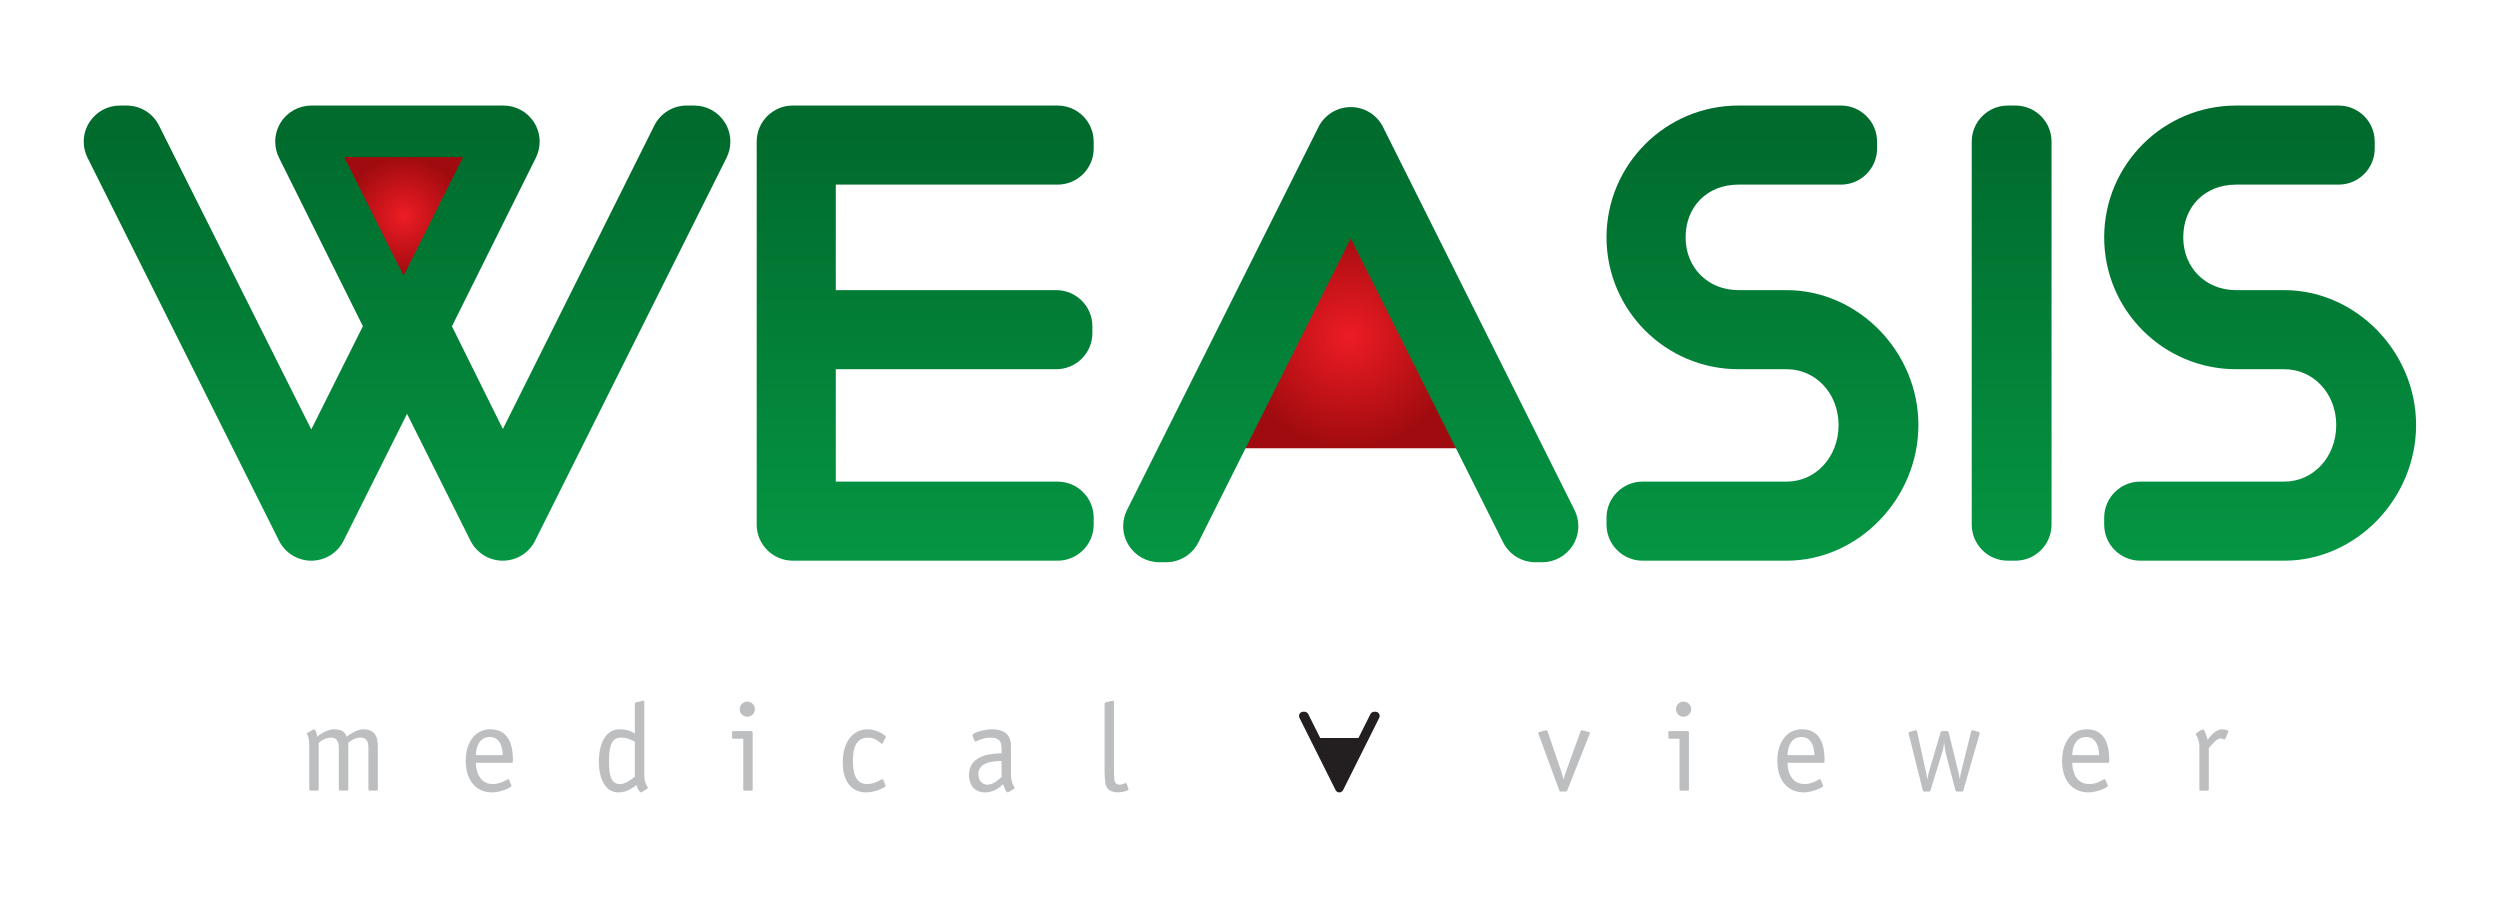
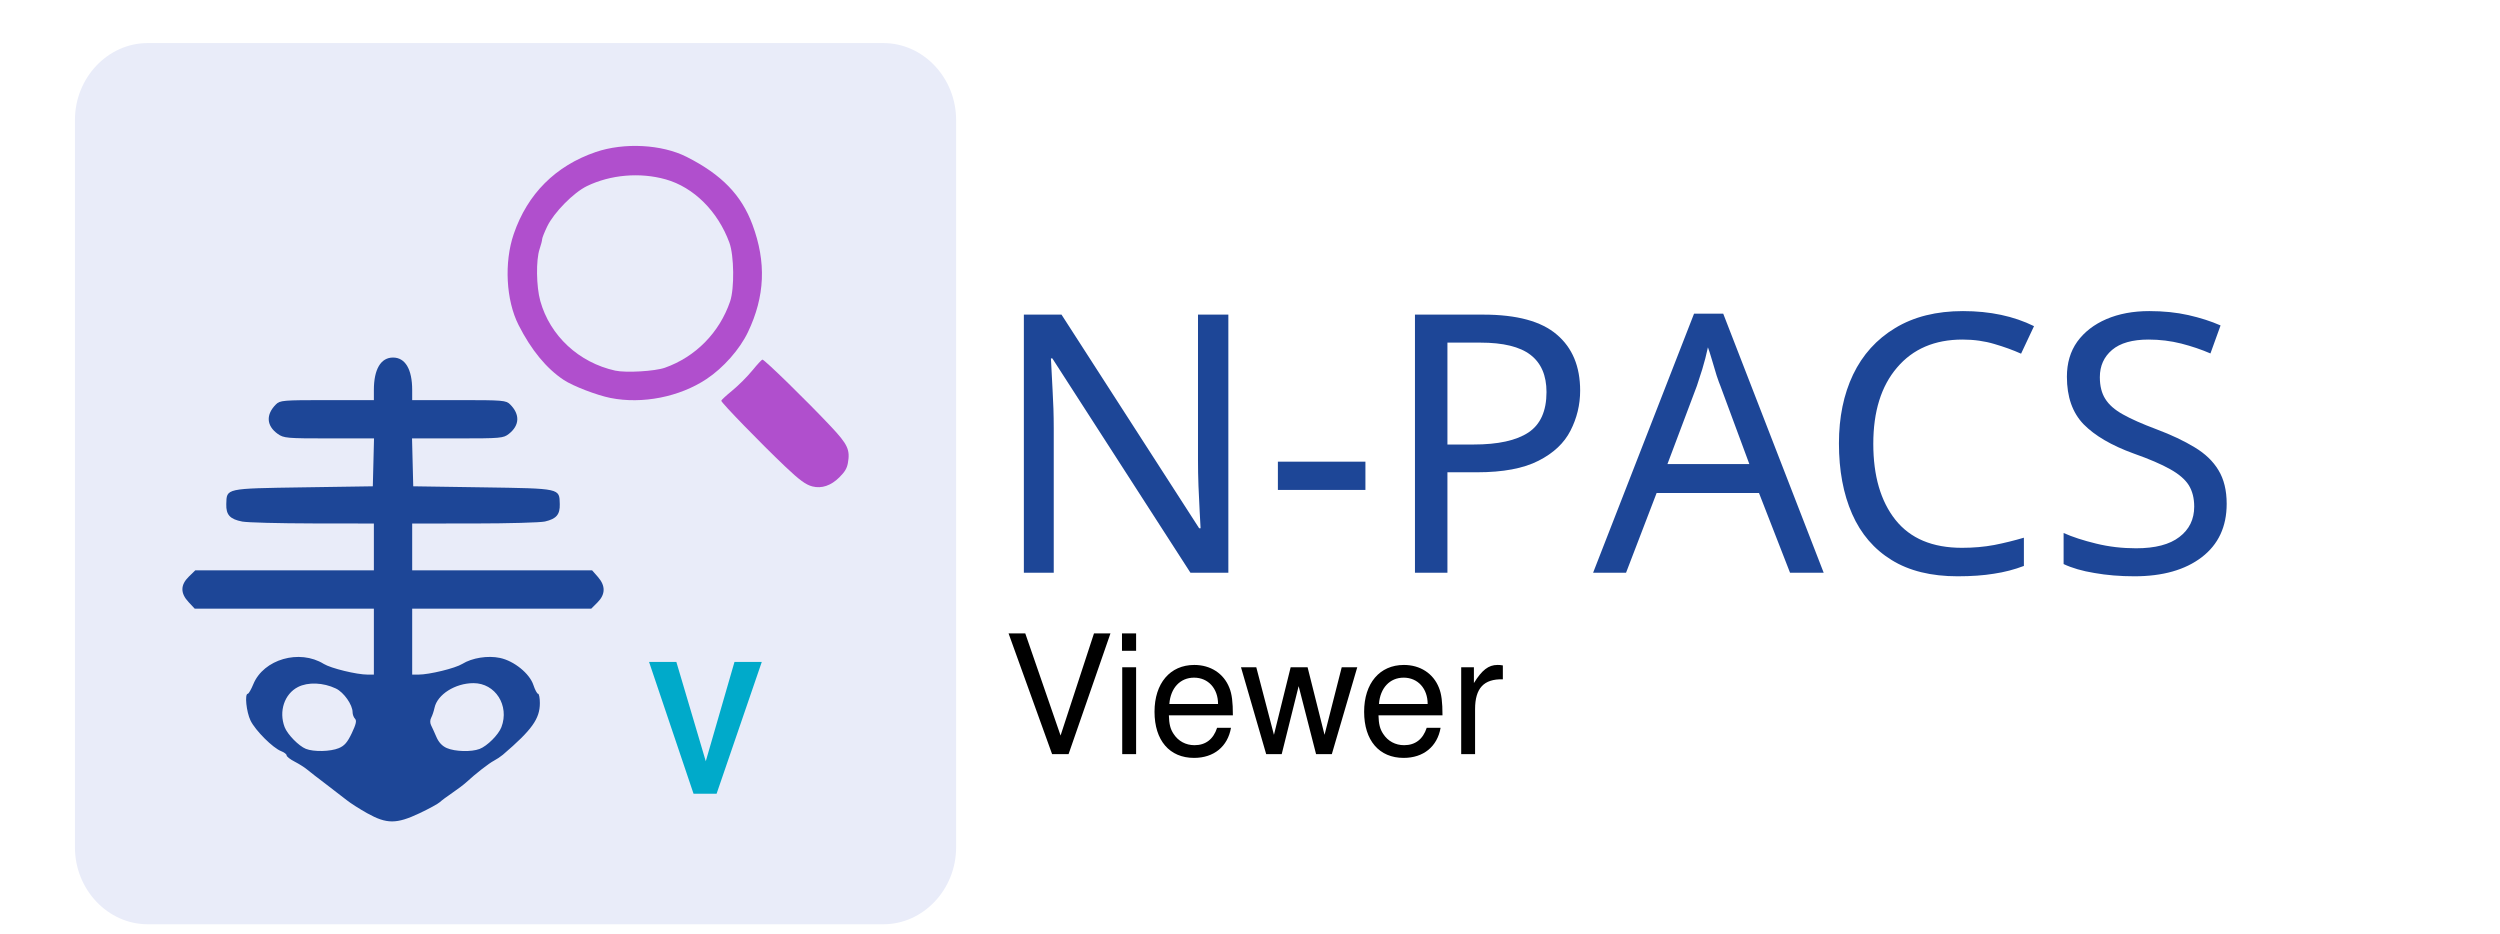
- <svg xmlns="http://www.w3.org/2000/svg" width="448" height="162" fill="none" version="1.1" viewBox="0 0 448 162">
-   <path d="M448 0H0V162H448V0Z" fill="none" />
-   <g fill="#BCBEC0">
-     <path d="m55.419 133.78c0-0.512-0.022-1.046-0.133-1.559-0.111-0.511-0.29-0.645-0.29-0.756l0.111-0.156 0.958-0.534 0.2-0.09c0.334 0 0.579 1.159 0.6 1.314 0.579-0.534 1.96-1.314 2.895-1.314 1.446 0 2.07 0.446 2.359 1.336 0.669-0.49 1.869-1.336 2.939-1.336 2.471 0 2.649 1.738 2.649 3.34v7.389c0 0.179-0.089 0.267-0.268 0.267h-1.157c-0.177 0-0.266-0.088-0.266-0.267v-7.434c0-0.956-0.246-1.802-1.425-1.802-1.07 0-1.738 0.601-2.181 0.912v8.324c0 0.179-0.089 0.267-0.268 0.267h-1.157c-0.177 0-0.268-0.088-0.268-0.267v-7.434c0-0.956-0.245-1.802-1.446-1.802-1.002 0-1.781 0.622-2.159 0.935v8.301c0 0.179-0.09 0.267-0.268 0.267h-1.157c-0.179 0-0.268-0.088-0.268-0.267v-7.634z" />
-     <path d="m91.605 140.66 0.066 0.178c0 0.244-1.869 1.158-3.518 1.158-2.96-0.023-4.696-2.271-4.696-5.655 0-3.271 1.647-5.654 4.407-5.654 3.716 0 4.051 3.606 4.051 5.521 0 0.312 0 0.49-0.245 0.49h-6.389c0 1.358 0.535 3.805 3.071 3.805 1.449 0 2.605-0.912 2.739-0.912l0.134 0.134 0.379 0.935zm-1.514-5.342c0-1.157-0.379-3.251-2.315-3.251-2.047 0-2.494 2.138-2.494 3.251h4.809z" />
-     <path d="m115.46 138.17c0 1.001 0 1.669 0.244 2.226 0.111 0.266 0.402 0.69 0.402 0.823l-0.202 0.178-0.868 0.534-0.177 0.068c-0.311 0-0.713-0.958-0.801-1.314-0.535 0.379-1.625 1.314-3.272 1.314-2.383 0-3.473-2.671-3.473-5.431 0-3.205 1.136-5.877 3.717-5.877 1.381 0 2.138 0.378 2.738 0.756v-5.297c0-0.155 0.067-0.244 0.156-0.267l1.091-0.267c0.178-0.045 0.11-0.022 0.266-0.045 0.179 0 0.179 0.179 0.179 0.29v12.309zm-1.692-5.254c-0.713-0.377-1.424-0.733-2.538-0.733-1.914 0-2.092 2.181-2.092 4.339 0 1.87 0.156 3.985 1.96 3.985 1.157 0 2.136-0.98 2.67-1.313v-6.278z" />
-     <path d="m134.88 141.42c0 0.179-0.088 0.268-0.267 0.268h-1.158c-0.177 0-0.267-0.089-0.267-0.268v-9.036h-1.736c-0.178 0-0.267-0.09-0.267-0.267v-0.847c0-0.177 0.089-0.266 0.267-0.266h3.138c0.245 0 0.29 0.133 0.29 0.334v10.082zm-0.958-12.976c-0.757 0-1.358-0.601-1.358-1.357 0-0.758 0.601-1.359 1.358-1.359s1.358 0.624 1.358 1.359c0 0.733-0.601 1.357-1.358 1.357" />
-     <path d="m158.65 140.66 0.068 0.178c0 0.244-1.87 1.158-3.518 1.158-2.648 0-4.183-2.07-4.183-5.32 0-3.718 1.78-5.989 4.517-5.989 1.491 0 3.205 1.046 3.205 1.38l-0.065 0.179-0.514 0.935-0.132 0.134c-0.089 0-1.046-1.135-2.36-1.135-2.181 0-2.826 1.625-2.826 4.161 0 2.026 0.4 4.162 2.558 4.162 1.448 0 2.604-0.912 2.739-0.912l0.133 0.134 0.378 0.935z" />
-     <path d="m181.17 138.17c0 1.402 0.068 1.602 0.268 2.226 0.088 0.266 0.4 0.69 0.4 0.823l-0.2 0.178-0.868 0.534-0.179 0.068c-0.333 0-0.735-1.18-0.846-1.492-0.267 0.244-1.357 1.492-3.205 1.492-1.757 0-2.894-1.158-2.894-3.139 0-3.763 4.453-3.829 5.832-3.873v-0.802c0-1.29-0.4-2.002-1.98-2.002-1.492 0-2.515 0.712-2.715 0.712l-0.157-0.111-0.29-0.78-0.067-0.289c0-0.379 2.049-1.024 3.474-1.024 2.56 0 3.427 1.246 3.427 3.116v4.363zm-1.692-1.803c-0.979 0.022-4.163 0.022-4.163 2.359 0 0.89 0.491 1.891 1.625 1.891 1.159 0 2.181-1.067 2.538-1.38v-2.87z" />
-     <path d="m202.19 141.28 0.045 0.157c0 0.243-1.068 0.556-1.893 0.556-1.091 0-1.825-0.446-2.091-1.069-0.311-0.735-0.311-2.449-0.311-3.227v-11.553c0-0.155 0.065-0.245 0.155-0.267l1.112-0.267c0.179-0.045 0.111-0.022 0.268-0.045 0.155 0 0.155 0.178 0.155 0.29v11.885c0 0.692 0.023 1.825 0.067 2.093 0.045 0.245 0.245 0.779 0.89 0.779 0.58 0 1.003-0.289 1.159-0.289 0.132 0 0.132 0.067 0.155 0.134l0.289 0.823z" />
-     <path d="m280.85 141.64c-0.068 0.155-0.089 0.2-0.29 0.2h-0.869c-0.2 0-0.221-0.089-0.268-0.2l-3.738-10.15-0.044-0.156c0-0.089 0.044-0.11 0.2-0.155l1.09-0.29 0.224-0.044 0.155 0.178 2.471 7.233c0.156 0.468 0.289 0.98 0.4 1.403h0.045c0.111-0.534 0.2-0.845 0.4-1.38l2.627-7.256 0.155-0.178 0.224 0.044 1.09 0.29c0.156 0.045 0.2 0.066 0.2 0.155l-0.044 0.156-4.028 10.15z" />
-     <path d="m302.66 141.42c0 0.179-0.089 0.268-0.267 0.268h-1.159c-0.176 0-0.266-0.089-0.266-0.268v-9.036h-1.737c-0.177 0-0.266-0.09-0.266-0.267v-0.847c0-0.177 0.089-0.266 0.266-0.266h3.139c0.245 0 0.29 0.133 0.29 0.334v10.082zm-0.96-12.976c-0.755 0-1.357-0.601-1.357-1.357 0-0.758 0.602-1.359 1.357-1.359 0.759 0 1.359 0.624 1.359 1.359 0 0.733-0.6 1.357-1.359 1.357z" />
-     <path d="m326.65 140.66 0.066 0.178c0 0.244-1.869 1.158-3.517 1.158-2.96-0.023-4.698-2.271-4.698-5.655 0-3.271 1.649-5.654 4.409-5.654 3.715 0 4.051 3.606 4.051 5.521 0 0.312 0 0.49-0.245 0.49h-6.39c0 1.358 0.536 3.805 3.071 3.805 1.45 0 2.605-0.912 2.74-0.912l0.134 0.134 0.379 0.935zm-1.514-5.342c0-1.157-0.38-3.251-2.315-3.251-2.047 0-2.495 2.138-2.495 3.251h4.81z" />
-     <path d="m351.84 141.62c-0.045 0.089-0.069 0.223-0.268 0.223h-0.867c-0.224 0-0.268-0.134-0.291-0.223l-1.758-6.745c-0.111-0.445-0.2-1.179-0.244-1.691h-0.045c-0.066 0.646-0.155 1.112-0.333 1.669l-2.093 6.79c-0.022 0.088-0.066 0.2-0.245 0.2h-0.89c-0.18 0-0.225-0.134-0.245-0.223l-2.515-10.084-0.045-0.222 0.2-0.156 0.98-0.267 0.179-0.045c0.111 0 0.132 0.068 0.175 0.223l1.605 7.301c0.089 0.379 0.177 0.868 0.221 1.224h0.046c0.089-0.534 0.157-0.956 0.245-1.224l2.114-7.167c0.043-0.155 0.179-0.2 0.311-0.2h0.847c0.2 0 0.222 0.111 0.267 0.222l1.825 7.434c0.068 0.29 0.111 0.579 0.156 0.869h0.044c0.023-0.268 0.089-0.668 0.133-0.869l1.893-7.59c0.023-0.155 0.112-0.223 0.178-0.223l0.177 0.045 0.979 0.267 0.203 0.156-0.048 0.222-2.891 10.084z" />
-     <path d="m377.67 140.66 0.067 0.178c0 0.244-1.869 1.158-3.518 1.158-2.96-0.023-4.697-2.271-4.697-5.655 0-3.271 1.648-5.654 4.408-5.654 3.715 0 4.052 3.606 4.052 5.521 0 0.312 0 0.49-0.245 0.49h-6.39c0 1.358 0.536 3.805 3.071 3.805 1.45 0 2.605-0.912 2.74-0.912l0.134 0.134 0.378 0.935zm-1.513-5.342c0-1.157-0.38-3.251-2.315-3.251-2.048 0-2.495 2.138-2.495 3.251h4.81z" />
-     <path d="m395.82 141.42c0 0.179-0.089 0.268-0.268 0.268h-1.159c-0.176 0-0.266-0.089-0.266-0.268v-7.633c0-0.402-0.066-1.137-0.377-1.693-0.179-0.312-0.248-0.489-0.248-0.556 0.025-0.134 0.113-0.2 0.156-0.223l0.827-0.512 0.22-0.111c0.402 0 0.778 1.38 0.87 1.87 0.578-0.624 1.38-1.87 2.668-1.87 0.515 0 1.093 0.178 1.093 0.378l-0.066 0.178-0.49 1.136-0.134 0.155c-0.111 0-0.311-0.2-0.734-0.2-0.779 0-1.559 1.158-2.092 1.736v7.345z" />
+ <svg xmlns="http://www.w3.org/2000/svg" width="100%" height="100%" viewBox="0 0 166 62" version="1.1" xml:space="preserve" style="fill-rule:evenodd;clip-rule:evenodd;stroke-linejoin:round;stroke-miterlimit:2;">
+   <g id="g2739">
+     <g id="g11347">
+       <g id="text5063-9-0-1">
+         <text x="66.639px" y="50.073px" style="font-family:'Helvetica';font-size:11px;">V<tspan x="73.783px 76.227px " y="50.073px 50.073px ">ie</tspan>wer</text>
+       </g>
+       <g id="text3216-6">
+         <text x="65.656px" y="38.032px" style="font-family:'ArialRoundedMTBold', 'Arial Rounded MT Bold', sans-serif;font-size:24px;fill:#1d4697;">N-P<tspan x="105.781px 122.445px 140.21px " y="38.032px 38.032px 38.032px ">ACS</tspan>
+         </text>
+       </g>
+       <g id="g11317">
+         <path id="path3949-9-8-9" d="M9.806,2.86c-2.65,0 -4.83,2.305 -4.83,5.107l-0,48.297c-0,2.801 2.18,5.106 4.83,5.107l48.849,-0c-0,-0 0,-0 0.001,-0c2.649,-0 4.83,-2.306 4.83,-5.107l0,-48.297c0,-2.802 -2.181,-5.107 -4.83,-5.107c-0.001,-0 -0.001,-0 -0.001,-0l-48.849,-0Z" style="fill:#e9ecf9;fill-rule:nonzero;" />
+         <path id="path4655-4" d="M53.942,32.299c-0.437,-0.112 -0.858,-0.421 -1.81,-1.325c-1.626,-1.546 -4.24,-4.237 -4.24,-4.365c-0,-0.044 0.328,-0.348 0.73,-0.676c0.402,-0.328 0.999,-0.925 1.327,-1.327c0.328,-0.401 0.632,-0.73 0.675,-0.73c0.141,0 2.931,2.725 4.537,4.431c1.132,1.203 1.298,1.559 1.137,2.447c-0.063,0.349 -0.2,0.577 -0.566,0.942c-0.553,0.551 -1.176,0.761 -1.79,0.603Z" style="fill:#b04fcd;fill-rule:nonzero;" />
+         <g id="text5063-9-0-1-4-1-0">
+           <text x="42.817px" y="52.704px" style="font-family:'Helvetica-Bold', 'Helvetica';font-weight:700;font-size:12px;fill:#00aaca;">V</text>
+         </g>
+         <path id="path1418-2-4-6" d="M24.391,54.004c-0.511,-0.286 -1.126,-0.678 -1.367,-0.873c-0.241,-0.194 -0.86,-0.671 -1.375,-1.06c-0.516,-0.388 -1.077,-0.824 -1.247,-0.967c-0.171,-0.144 -0.549,-0.383 -0.84,-0.533c-0.292,-0.149 -0.53,-0.335 -0.53,-0.413c-0,-0.079 -0.161,-0.203 -0.357,-0.278c-0.554,-0.211 -1.719,-1.374 -2.039,-2.035c-0.278,-0.574 -0.401,-1.778 -0.183,-1.779c0.059,-0.001 0.224,-0.286 0.367,-0.635c0.682,-1.659 3.065,-2.344 4.68,-1.346c0.47,0.29 2.189,0.709 2.911,0.709l0.414,0l0,-4.38l-11.897,0l-0.41,-0.439c-0.548,-0.587 -0.542,-1.137 0.019,-1.685l0.429,-0.419l11.859,-0l0,-3.109l-4.062,-0.006c-2.234,-0.004 -4.339,-0.059 -4.677,-0.124c-0.818,-0.159 -1.08,-0.444 -1.061,-1.156c0.028,-1.062 -0.09,-1.036 5.107,-1.116l4.623,-0.07l0.08,-3.179l-2.986,-0c-2.814,-0 -3.009,-0.018 -3.406,-0.3c-0.753,-0.536 -0.8,-1.279 -0.123,-1.956c0.272,-0.272 0.456,-0.288 3.397,-0.288l3.108,0l0,-0.672c0,-1.375 0.46,-2.154 1.272,-2.154c0.812,0 1.272,0.779 1.272,2.154l-0,0.672l3.108,0c2.941,0 3.125,0.016 3.397,0.288c0.663,0.663 0.631,1.391 -0.085,1.954c-0.363,0.286 -0.534,0.302 -3.406,0.302l-3.024,-0l0.04,1.589l0.04,1.59l4.623,0.07c5.197,0.08 5.079,0.054 5.107,1.116c0.018,0.69 -0.226,0.976 -0.984,1.152c-0.303,0.07 -2.41,0.129 -4.683,0.131l-4.133,0.003l-0,3.109l11.947,-0l0.385,0.438c0.516,0.588 0.506,1.158 -0.028,1.692l-0.413,0.413l-11.891,0l-0,4.38l0.414,0c0.723,0 2.441,-0.419 2.913,-0.71c0.653,-0.404 1.695,-0.569 2.504,-0.397c0.933,0.198 1.965,1.034 2.216,1.794c0.107,0.322 0.247,0.585 0.312,0.585c0.065,0 0.119,0.278 0.119,0.618c-0,1.045 -0.525,1.778 -2.455,3.43c-0.146,0.124 -0.415,0.304 -0.6,0.4c-0.33,0.171 -1.224,0.869 -1.815,1.416c-0.168,0.156 -0.587,0.474 -0.932,0.707c-0.345,0.233 -0.721,0.513 -0.836,0.622c-0.114,0.109 -0.725,0.443 -1.357,0.742c-1.523,0.72 -2.176,0.72 -3.461,0.002l-0,0.001Zm-1.895,-4.327c0.376,-0.156 0.575,-0.387 0.864,-0.997c0.282,-0.595 0.335,-0.833 0.214,-0.954c-0.089,-0.089 -0.162,-0.284 -0.162,-0.432c0,-0.498 -0.582,-1.325 -1.108,-1.576c-0.842,-0.401 -1.85,-0.441 -2.519,-0.1c-0.9,0.46 -1.284,1.614 -0.886,2.661c0.184,0.484 0.939,1.257 1.41,1.445c0.52,0.208 1.635,0.184 2.187,-0.047l0,0Zm9.347,0.054c0.507,-0.193 1.259,-0.944 1.452,-1.451c0.544,-1.432 -0.405,-2.922 -1.858,-2.919c-1.211,0.002 -2.397,0.752 -2.585,1.637c-0.048,0.226 -0.148,0.522 -0.221,0.658c-0.08,0.147 -0.083,0.348 -0.01,0.494c0.069,0.136 0.229,0.489 0.356,0.785c0.153,0.356 0.385,0.604 0.689,0.736c0.548,0.238 1.629,0.268 2.176,0.06l0.001,0Z" style="fill:#1d4697;fill-rule:nonzero;" />
+         <path id="path4657-6" d="M40.541,26.426c-0.914,-0.182 -2.494,-0.79 -3.108,-1.197c-1.151,-0.762 -2.16,-1.99 -3.001,-3.649c-0.833,-1.646 -0.966,-4.153 -0.32,-6.041c0.912,-2.665 2.777,-4.53 5.442,-5.443c1.888,-0.646 4.395,-0.513 6.041,0.321c2.318,1.173 3.635,2.53 4.367,4.497c0.929,2.497 0.835,4.763 -0.297,7.136c-0.545,1.143 -1.631,2.374 -2.752,3.118c-1.793,1.19 -4.26,1.677 -6.372,1.258Zm3.61,-2.009c2.039,-0.723 3.621,-2.332 4.328,-4.401c0.292,-0.858 0.266,-3.048 -0.048,-3.903c-0.764,-2.084 -2.37,-3.68 -4.229,-4.203c-1.706,-0.48 -3.664,-0.313 -5.232,0.448c-0.884,0.428 -2.188,1.752 -2.634,2.674c-0.186,0.386 -0.339,0.771 -0.339,0.856c0,0.085 -0.075,0.377 -0.167,0.647c-0.246,0.726 -0.223,2.488 0.046,3.452c0.645,2.31 2.558,4.088 4.973,4.622c0.705,0.156 2.636,0.044 3.302,-0.192l0,-0Z" style="fill:#b04fcd;fill-rule:nonzero;" />
+       </g>
+     </g>
+     <rect id="rect2723" x="0" y="0" width="165.704" height="61.755" style="fill:none;" />
  </g>
-   <g fill="#231F20">
-     <path d="m240.06 139.8 3.782-7.55h-7.563l3.781 7.55z" />
-     <path d="m240.01 135.14c0.584 0 1.061-0.489 1.061-1.086 0-0.594-0.465-1.061-1.061-1.061-0.599 0-1.089 0.477-1.089 1.061 0 0.597 0.49 1.086 1.089 1.086z" />
-     <path d="m232.86 128.63 6.479 12.958c0.128 0.252 0.386 0.412 0.671 0.412 0.282 0 0.54-0.16 0.672-0.412l6.476-12.958c0.114-0.233 0.104-0.506-0.034-0.727-0.136-0.22-0.376-0.357-0.639-0.357h-0.23c-0.283 0-0.547 0.161-0.671 0.414l-5.574 11.128-5.576-11.128c-0.125-0.253-0.382-0.414-0.667-0.414h-0.234c-0.261 0-0.501 0.137-0.639 0.357-0.135 0.221-0.145 0.494-0.034 0.727z" />
-   </g>
-   <path d="m241.73 40.339-20.041 39.995h40.078l-20.037-39.995z" fill="url(#paint0_radial_2_2)" />
-   <path d="m147.28 62.238v-0.571c0.116 0.203 0.095 0.391 0 0.571zm0-5.754v-0.499c0.082 0.158 0.101 0.324 0 0.499z" fill="#009D4B" />
-   <path d="m123.04 18.915c-2.451 0.001-4.69 1.384-5.786 3.58l-27.14 54.384-9.126-18.411 15.041-30.202c0.45-0.912 0.675-1.899 0.675-2.881 0-1.184-0.325-2.366-0.969-3.405-1.177-1.905-3.259-3.064-5.499-3.064h-34.449c-2.24 0-4.319 1.159-5.5 3.062-0.642 1.04-0.968 2.223-0.968 3.404 0 0.985 0.223 1.976 0.68 2.886l15.03 30.188-9.248 18.494-27.292-54.465c-1.094-2.185-3.33-3.569-5.781-3.569h-1.232c-2.246 0-4.326 1.163-5.503 3.066-0.642 1.039-0.969 2.219-0.969 3.402 0 0.986 0.226 1.978 0.684 2.893l34.312 68.624c1.099 2.197 3.342 3.572 5.786 3.574 2.445 0 4.692-1.379 5.785-3.579l11.371-22.738 11.371 22.742c1.096 2.195 3.34 3.574 5.784 3.574 2.445 0 4.688-1.377 5.787-3.57l34.313-68.629c0.456-0.916 0.681-1.907 0.681-2.894 0-1.181-0.324-2.357-0.958-3.393l-0.023-0.04 0.014 0.026c-1.182-1.897-3.257-3.059-5.5-3.06h-1.373z" fill="url(#paint1_linear_2_2)" />
-   <path d="m400.69 18.915c-13.031 5e-3 -23.617 10.591-23.622 23.622 5e-3 13.034 10.588 23.621 23.622 23.625h8.649c2.613 0.006 4.887 1.062 6.576 2.84 1.68 1.78 2.737 4.277 2.739 7.162-2e-3 2.933-1.066 5.469-2.75 7.271-1.69 1.799-3.96 2.864-6.565 2.869h-25.802c-3.576 0.001-6.469 2.897-6.469 6.47v1.234c0 3.571 2.893 6.467 6.469 6.467h25.802c6.461 0 12.38-2.816 16.652-7.23 4.275-4.418 6.97-10.48 6.973-17.081-3e-3 -6.569-2.701-12.6-6.978-16.989-4.275-4.386-10.191-7.181-16.647-7.183h-8.649c-2.775-0.007-5.095-1.029-6.765-2.691-1.66-1.67-2.682-3.989-2.687-6.765 7e-3 -2.859 1.011-5.161 2.646-6.804 1.644-1.636 3.946-2.639 6.806-2.647h18.394c3.572-0.003 6.467-2.895 6.467-6.469v-1.236c0-3.574-2.895-6.465-6.467-6.466h-18.394z" fill="url(#paint2_linear_2_2)" />
-   <path d="m359.8 18.915c-3.573 0.001-6.465 2.896-6.465 6.466v68.628c3e-3 3.567 2.888 6.463 6.465 6.467h1.372c3.577-4e-3 6.464-2.9 6.465-6.467v-68.628c-1e-3 -3.57-2.891-6.464-6.465-6.466h-1.372z" fill="url(#paint3_linear_2_2)" />
-   <path d="m311.51 18.915c-13.034 5e-3 -23.619 10.591-23.624 23.622 5e-3 13.035 10.59 23.621 23.624 23.625h8.648c2.613 0.006 4.888 1.062 6.574 2.84 1.68 1.78 2.738 4.276 2.74 7.162 0 2.933-1.066 5.469-2.749 7.271-1.691 1.799-3.96 2.864-6.565 2.869h-25.805c-3.573 0.003-6.465 2.895-6.467 6.47v1.234c2e-3 3.572 2.895 6.465 6.467 6.467h25.805c6.462 0 12.378-2.816 16.65-7.234 4.275-4.414 6.968-10.478 6.97-17.078-2e-3 -6.569-2.697-12.6-6.975-16.989-4.275-4.386-10.187-7.181-16.645-7.183h-8.648c-2.775-0.007-5.096-1.029-6.764-2.691-1.663-1.67-2.683-3.989-2.687-6.765 7e-3 -2.859 1.012-5.161 2.646-6.804 1.642-1.636 3.947-2.639 6.805-2.647h18.393c3.573-0.003 6.466-2.897 6.469-6.471v-1.234c-5e-3 -3.574-2.896-6.461-6.469-6.466h-18.393z" fill="url(#paint4_linear_2_2)" />
-   <path d="m236.27 22.764-34.313 68.63c-0.455 0.909-0.684 1.9-0.684 2.89 0 1.181 0.327 2.365 0.973 3.405 1.172 1.901 3.252 3.063 5.499 3.063h1.233c2.453 0 4.689-1.385 5.783-3.575l27.292-54.472 27.298 54.475c1.095 2.186 3.331 3.572 5.781 3.572h1.238c2.245 0 4.321-1.163 5.5-3.068 0.638-1.04 0.965-2.22 0.965-3.402 0-0.988-0.227-1.979-0.682-2.888l-34.312-68.629-2.235 1.117 2.234-1.119c-1.098-2.19-3.335-3.574-5.787-3.574-2.448 0.003-4.683 1.384-5.783 3.574" fill="url(#paint5_linear_2_2)" />
-   <path d="m142.07 18.915c-3.575 0.001-6.468 2.893-6.471 6.466v68.628c3e-3 3.571 2.892 6.463 6.471 6.467h47.447c3.574-4e-3 6.468-2.895 6.472-6.467v-1.236c-3e-3 -3.574-2.9-6.465-6.472-6.468h-39.742v-20.142h39.51c3.575-0.003 6.466-2.894 6.47-6.468v-1.234c-4e-3 -3.575-2.896-6.466-6.47-6.468h-39.51v-18.908h39.742c3.574-0.003 6.469-2.895 6.472-6.471v-1.234c-3e-3 -3.574-2.9-6.464-6.472-6.466h-47.447z" fill="url(#paint6_linear_2_2)" />
-   <path d="m61.682 28.151 10.648 21.25 10.646-21.25h-21.294z" fill="url(#paint7_radial_2_2)" />
-   <defs>
-     <radialGradient id="paint0_radial_2_2" cx="0" cy="0" r="1" gradientTransform="translate(241.73 60.337) scale(20.019)" gradientUnits="userSpaceOnUse">
-       <stop stop-color="#ED1C24" offset="0" />
-       <stop stop-color="#A00B0F" offset="1" />
-     </radialGradient>
-     <linearGradient id="paint1_linear_2_2" x1="72.938" x2="72.938" y1="24.434" y2="123.97" gradientUnits="userSpaceOnUse">
-       <stop stop-color="#006B2D" offset="0" />
-       <stop stop-color="#07A34A" offset="1" />
-     </linearGradient>
-     <linearGradient id="paint2_linear_2_2" x1="405.02" x2="405.02" y1="24.434" y2="123.97" gradientUnits="userSpaceOnUse">
-       <stop stop-color="#006B2D" offset="0" />
-       <stop stop-color="#07A34A" offset="1" />
-     </linearGradient>
-     <linearGradient id="paint3_linear_2_2" x1="360.48" x2="360.48" y1="24.434" y2="123.97" gradientUnits="userSpaceOnUse">
-       <stop stop-color="#006B2D" offset="0" />
-       <stop stop-color="#07A34A" offset="1" />
-     </linearGradient>
-     <linearGradient id="paint4_linear_2_2" x1="315.83" x2="315.83" y1="24.434" y2="123.97" gradientUnits="userSpaceOnUse">
-       <stop stop-color="#006B2D" offset="0" />
-       <stop stop-color="#07A34A" offset="1" />
-     </linearGradient>
-     <linearGradient id="paint5_linear_2_2" x1="242.05" x2="242.05" y1="24.434" y2="123.97" gradientUnits="userSpaceOnUse">
-       <stop stop-color="#006B2D" offset="0" />
-       <stop stop-color="#07A34A" offset="1" />
-     </linearGradient>
-     <linearGradient id="paint6_linear_2_2" x1="165.8" x2="165.8" y1="24.434" y2="123.97" gradientUnits="userSpaceOnUse">
-       <stop stop-color="#006B2D" offset="0" />
-       <stop stop-color="#07A34A" offset="1" />
-     </linearGradient>
-     <radialGradient id="paint7_radial_2_2" cx="0" cy="0" r="1" gradientTransform="translate(72.33 38.776) scale(10.636)" gradientUnits="userSpaceOnUse">
-       <stop stop-color="#ED1C24" offset="0" />
-       <stop stop-color="#A00B0F" offset="1" />
-     </radialGradient>
-   </defs>
</svg>
